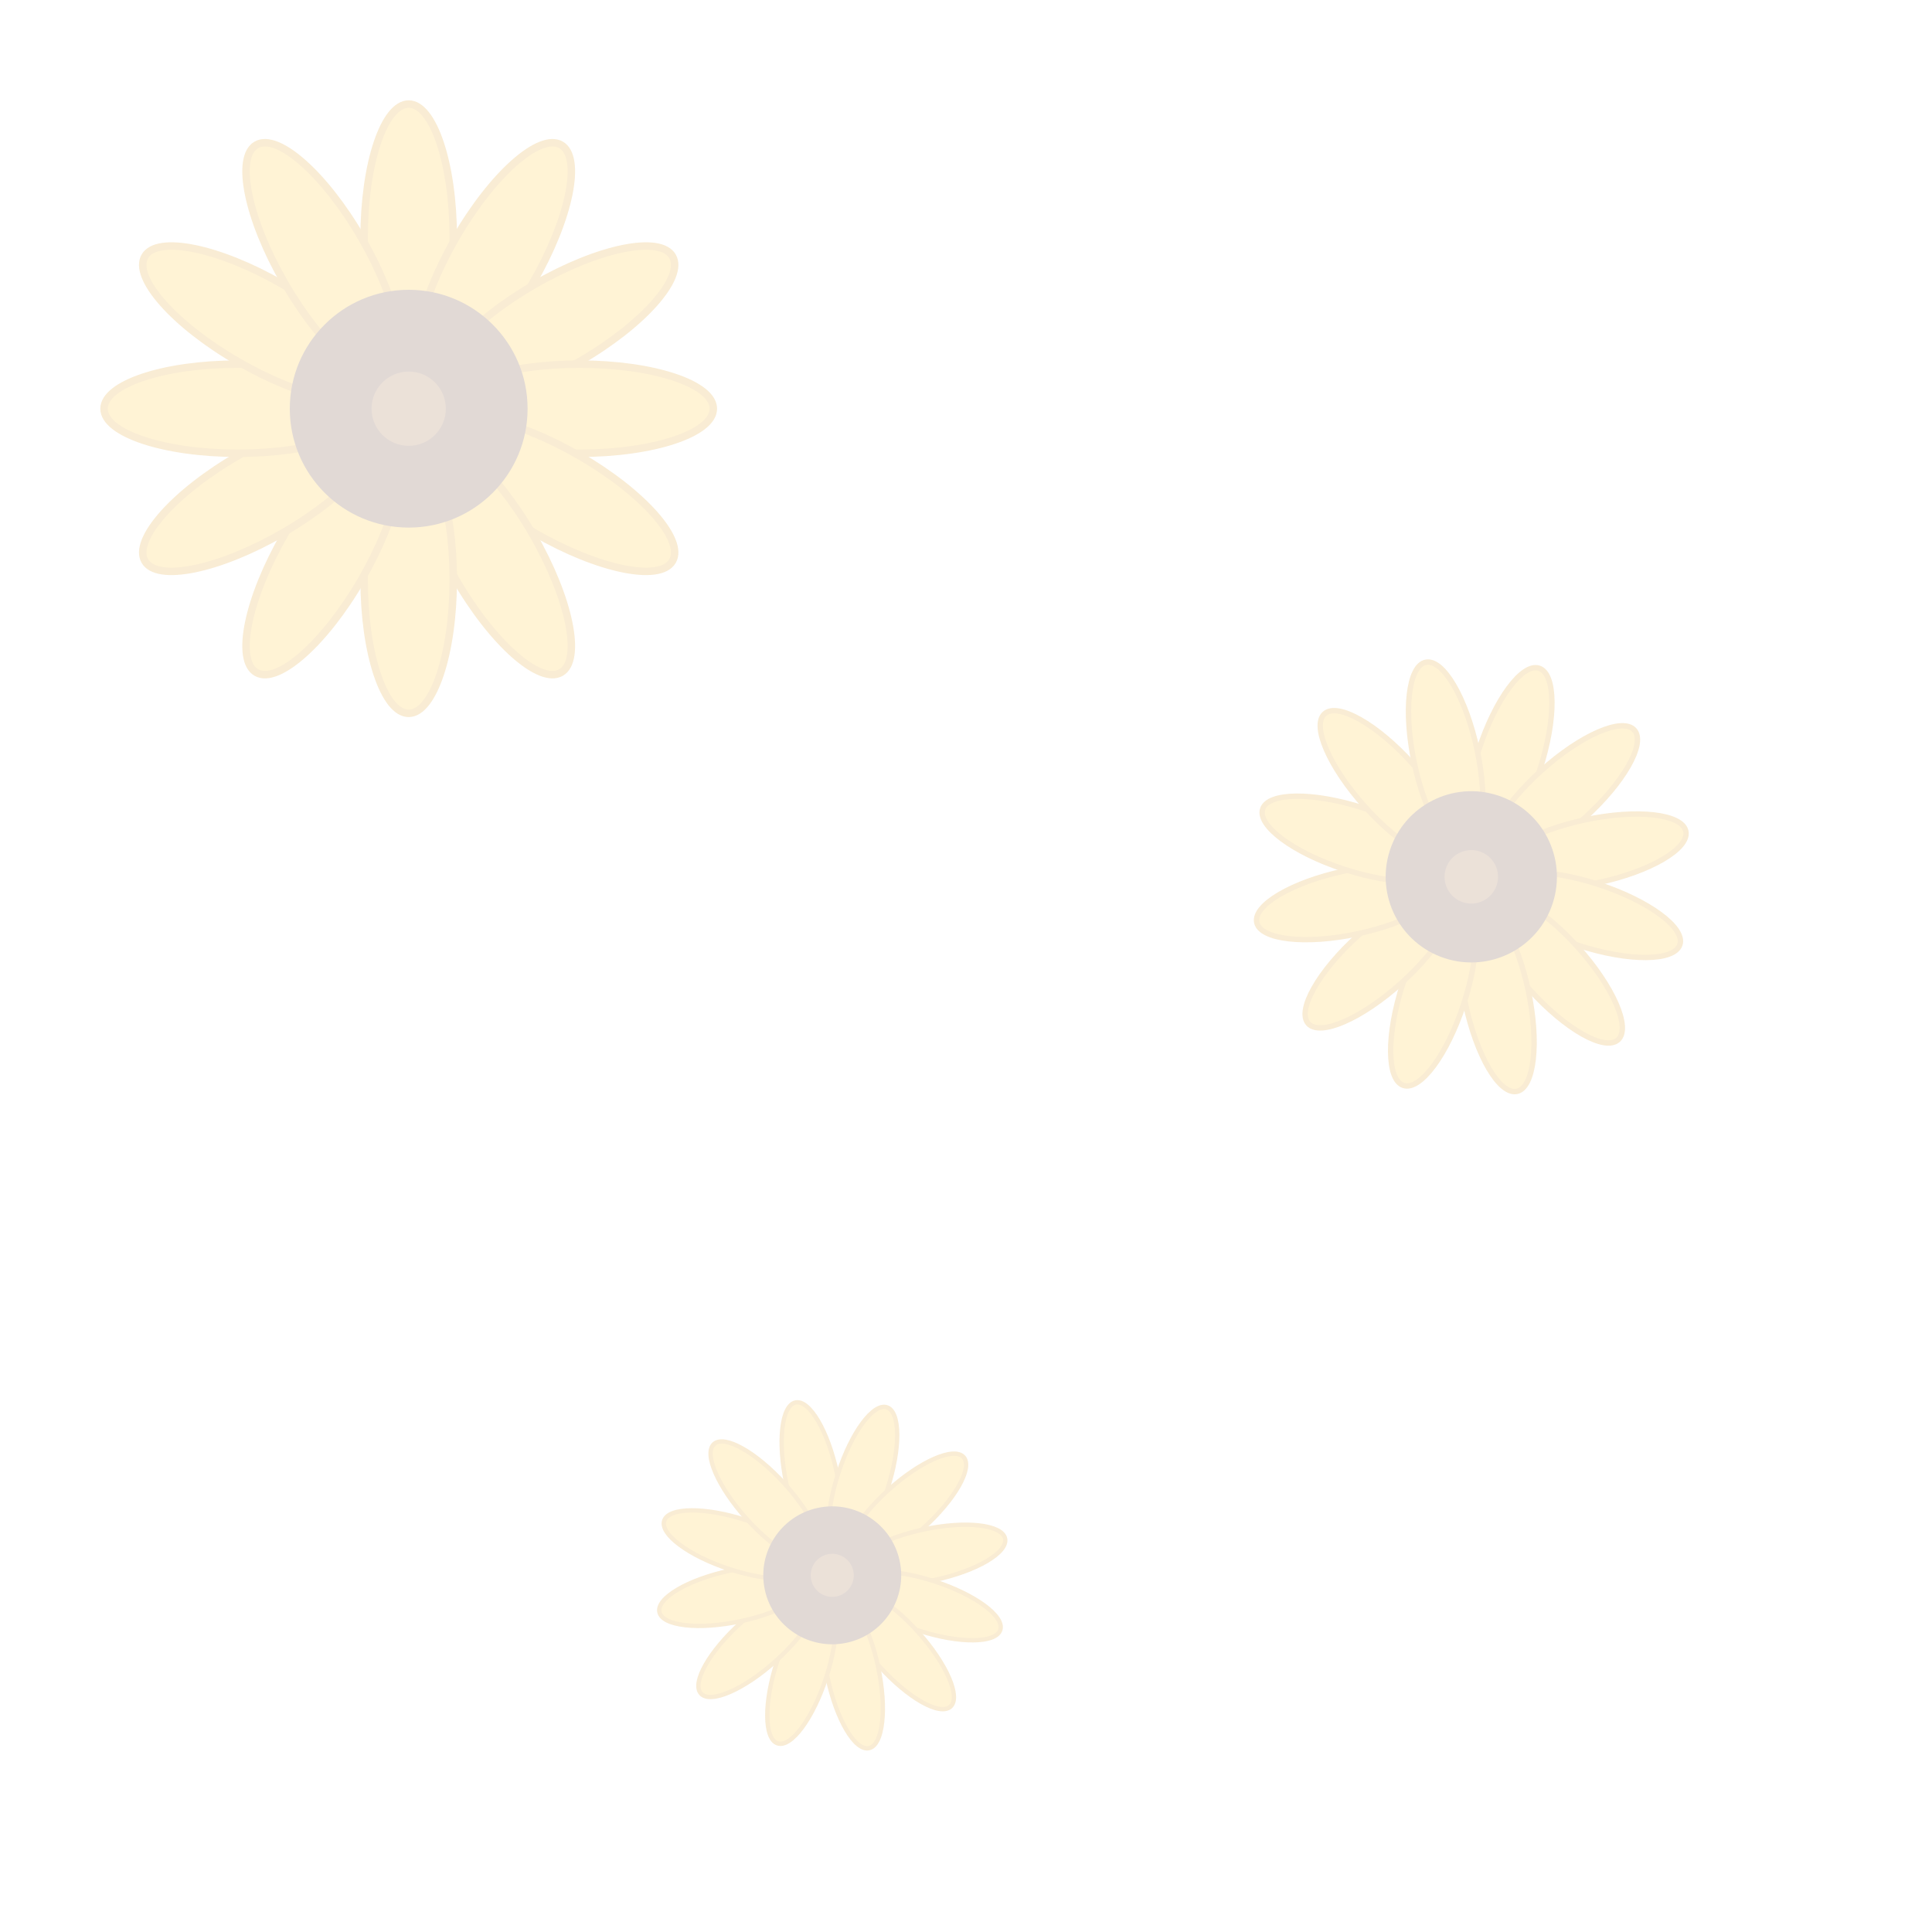
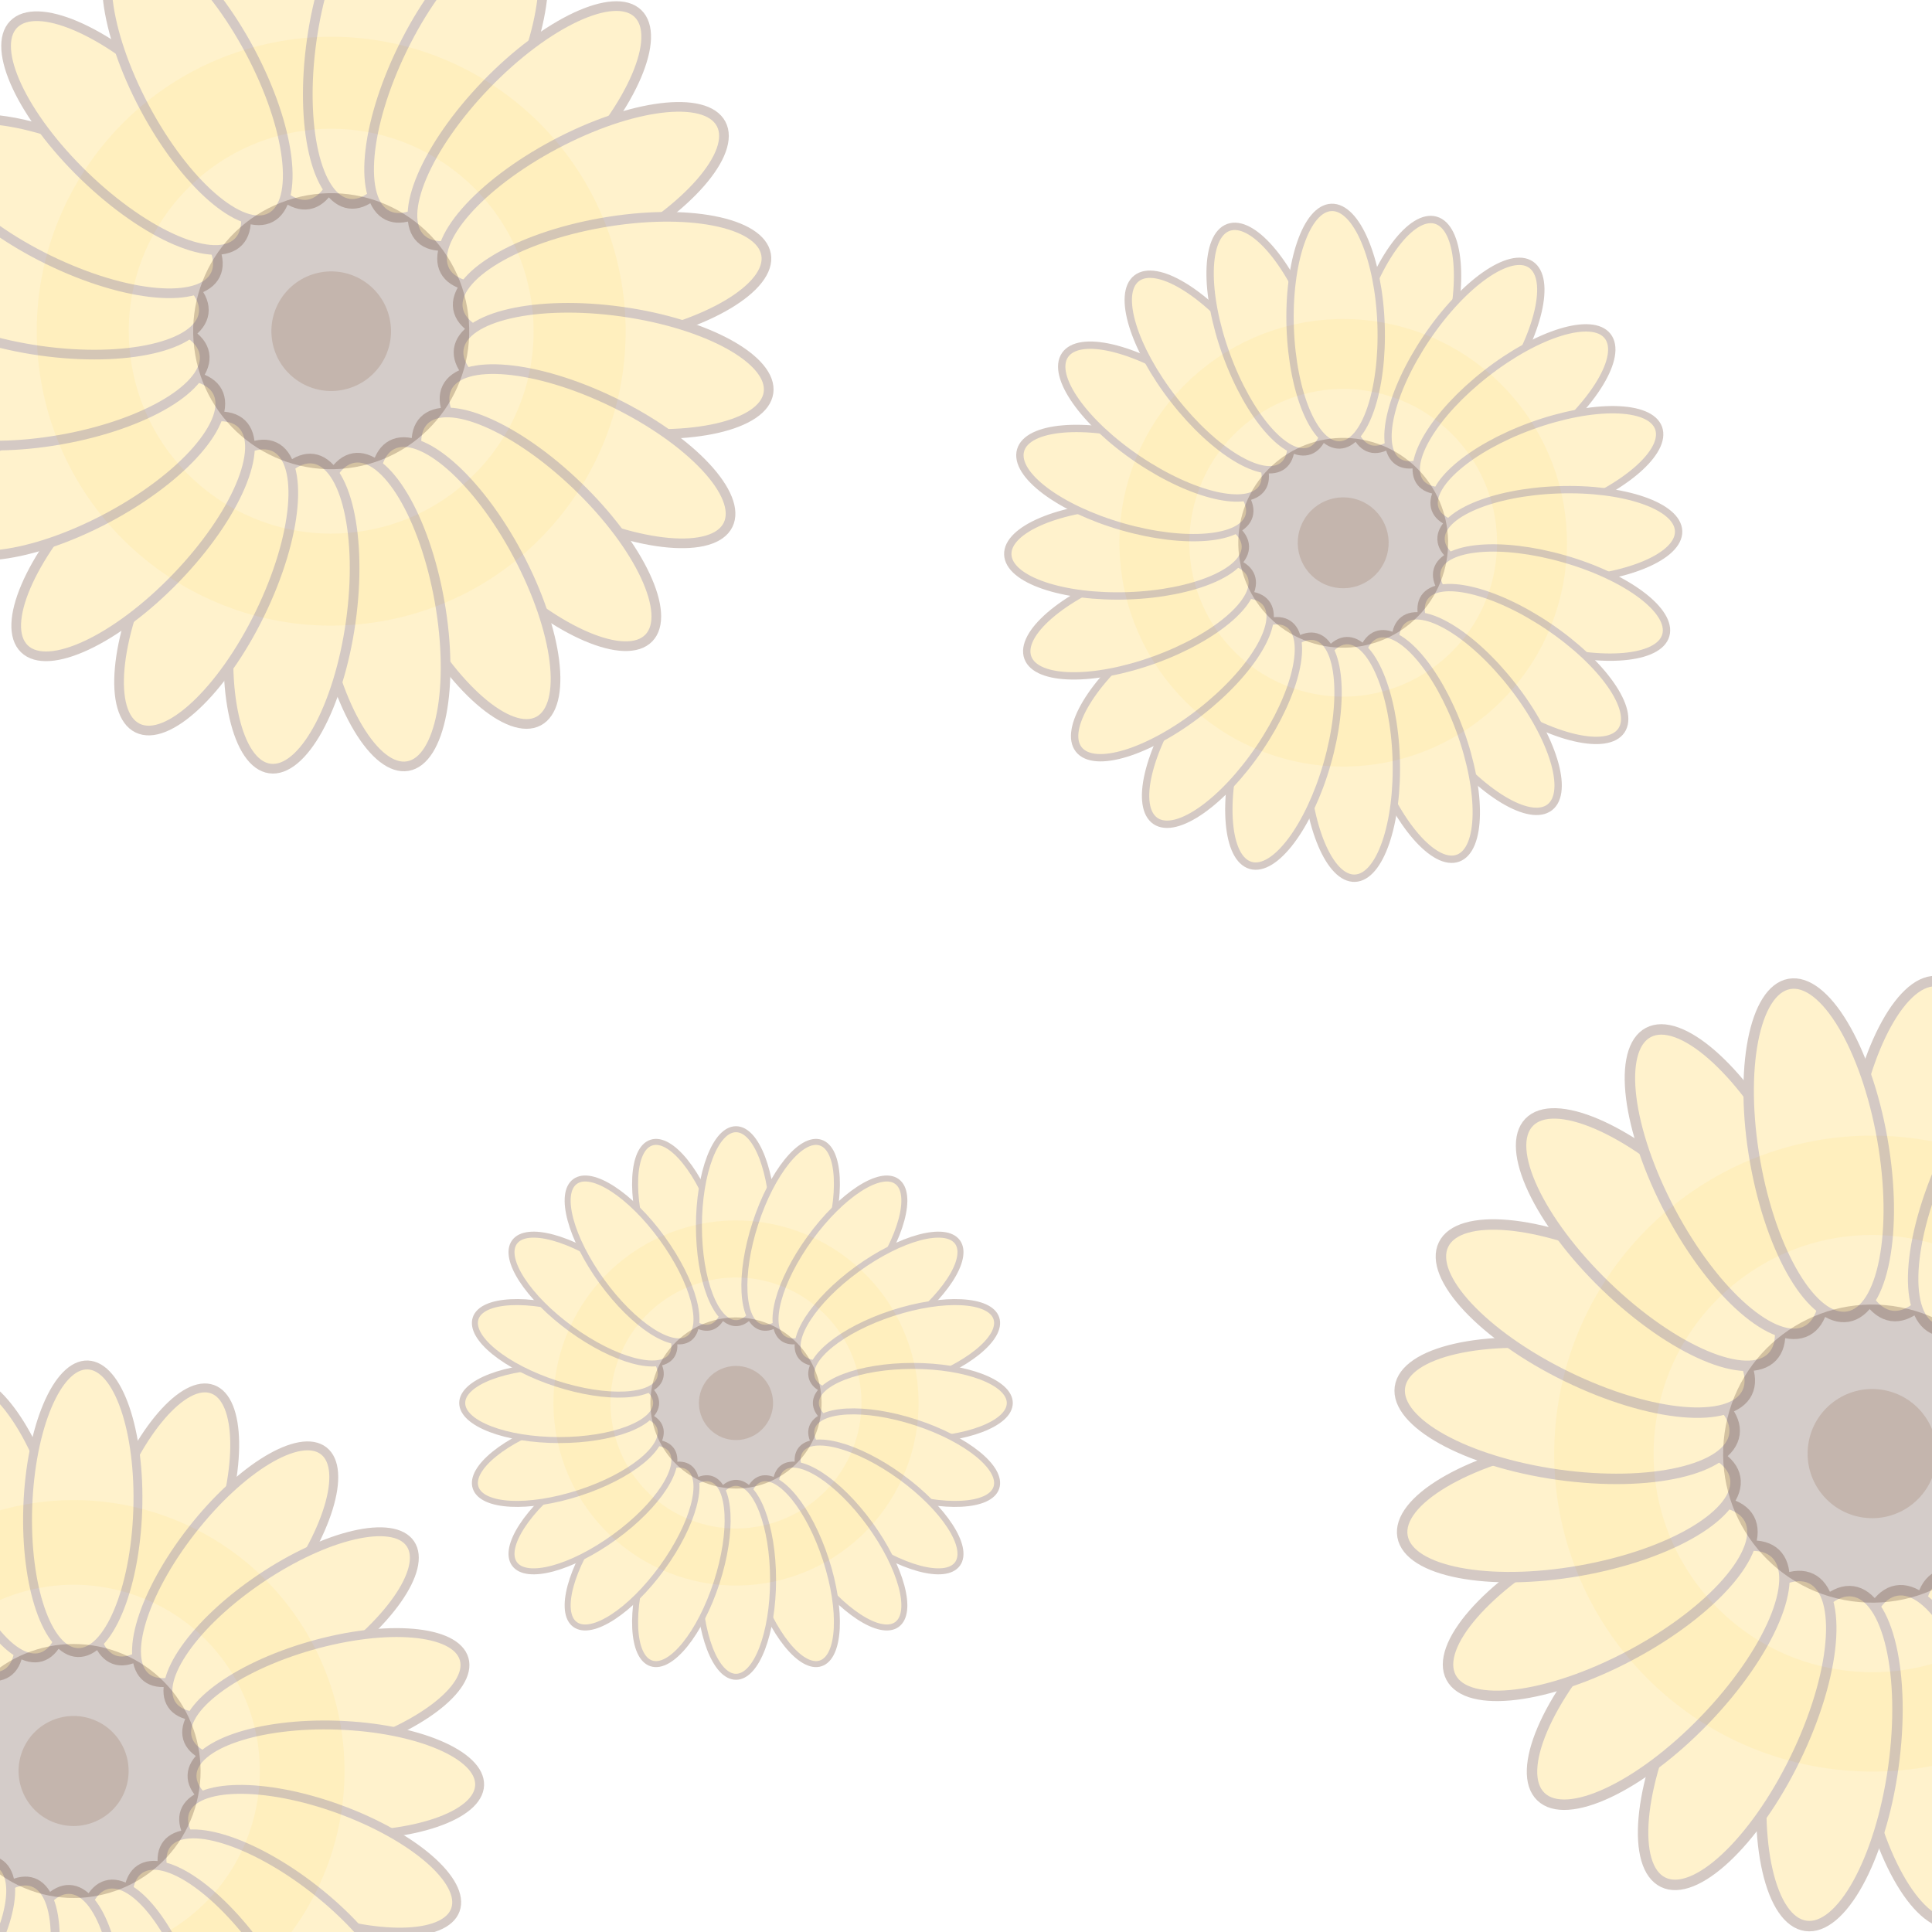
- <svg xmlns="http://www.w3.org/2000/svg" width="260" height="260" viewBox="0 0 260 260">
+ <svg xmlns="http://www.w3.org/2000/svg" width="420" height="420" viewBox="0 0 420 420">
  <defs>
-     <g id="flower" opacity=".17">
-       <g fill="#ffb703" stroke="#d98d00" stroke-width="1">
-         <ellipse cx="0" cy="-23" rx="6" ry="18" />
-         <ellipse cx="0" cy="-23" rx="6" ry="18" transform="rotate(30)" />
-         <ellipse cx="0" cy="-23" rx="6" ry="18" transform="rotate(60)" />
-         <ellipse cx="0" cy="-23" rx="6" ry="18" transform="rotate(90)" />
-         <ellipse cx="0" cy="-23" rx="6" ry="18" transform="rotate(120)" />
-         <ellipse cx="0" cy="-23" rx="6" ry="18" transform="rotate(150)" />
-         <ellipse cx="0" cy="-23" rx="6" ry="18" transform="rotate(180)" />
-         <ellipse cx="0" cy="-23" rx="6" ry="18" transform="rotate(210)" />
-         <ellipse cx="0" cy="-23" rx="6" ry="18" transform="rotate(240)" />
-         <ellipse cx="0" cy="-23" rx="6" ry="18" transform="rotate(270)" />
-         <ellipse cx="0" cy="-23" rx="6" ry="18" transform="rotate(300)" />
-         <ellipse cx="0" cy="-23" rx="6" ry="18" transform="rotate(330)" />
+     <g id="sunflower">
+       <circle r="54" fill="none" stroke="#fff8dc" stroke-width="20" opacity=".55" />
+       <g fill="#ffc928" stroke="#4b1d08" stroke-width="2.1" stroke-linecap="round" stroke-linejoin="round" opacity=".24">
+         <ellipse cx="0" cy="-62" rx="13" ry="34" />
+         <ellipse cx="0" cy="-62" rx="13" ry="34" transform="rotate(18)" />
+         <ellipse cx="0" cy="-62" rx="13" ry="34" transform="rotate(36)" />
+         <ellipse cx="0" cy="-62" rx="13" ry="34" transform="rotate(54)" />
+         <ellipse cx="0" cy="-62" rx="13" ry="34" transform="rotate(72)" />
+         <ellipse cx="0" cy="-62" rx="13" ry="34" transform="rotate(90)" />
+         <ellipse cx="0" cy="-62" rx="13" ry="34" transform="rotate(108)" />
+         <ellipse cx="0" cy="-62" rx="13" ry="34" transform="rotate(126)" />
+         <ellipse cx="0" cy="-62" rx="13" ry="34" transform="rotate(144)" />
+         <ellipse cx="0" cy="-62" rx="13" ry="34" transform="rotate(162)" />
+         <ellipse cx="0" cy="-62" rx="13" ry="34" transform="rotate(180)" />
+         <ellipse cx="0" cy="-62" rx="13" ry="34" transform="rotate(198)" />
+         <ellipse cx="0" cy="-62" rx="13" ry="34" transform="rotate(216)" />
+         <ellipse cx="0" cy="-62" rx="13" ry="34" transform="rotate(234)" />
+         <ellipse cx="0" cy="-62" rx="13" ry="34" transform="rotate(252)" />
+         <ellipse cx="0" cy="-62" rx="13" ry="34" transform="rotate(270)" />
+         <ellipse cx="0" cy="-62" rx="13" ry="34" transform="rotate(288)" />
+         <ellipse cx="0" cy="-62" rx="13" ry="34" transform="rotate(306)" />
+         <ellipse cx="0" cy="-62" rx="13" ry="34" transform="rotate(324)" />
+         <ellipse cx="0" cy="-62" rx="13" ry="34" transform="rotate(342)" />
      </g>
-       <circle r="16" fill="#4b1d08" />
-       <circle r="5" fill="#8a4b17" />
+       <circle r="30" fill="#3b1707" opacity=".22" />
+       <circle r="13" fill="#6f3a18" opacity=".16" />
    </g>
  </defs>
-   <rect width="260" height="260" fill="none" />
-   <g transform="translate(55 55)">
-     <use href="#flower" />
+   <rect width="420" height="420" fill="none" />
+   <g transform="translate(72 72) rotate(-10)">
+     <use href="#sunflower" />
  </g>
-   <g transform="translate(198 118) scale(.72) rotate(18)">
-     <use href="#flower" />
+   <g transform="translate(292 118) scale(.76) rotate(16)">
+     <use href="#sunflower" />
  </g>
-   <g transform="translate(112 212) scale(.58) rotate(-12)">
-     <use href="#flower" />
+   <g transform="translate(160 305) scale(.62) rotate(-18)">
+     <use href="#sunflower" />
+   </g>
+   <g transform="translate(407 316) scale(1.08) rotate(8)">
+     <use href="#sunflower" />
+   </g>
+   <g transform="translate(16 385) scale(.92) rotate(20)">
+     <use href="#sunflower" />
  </g>
</svg>
